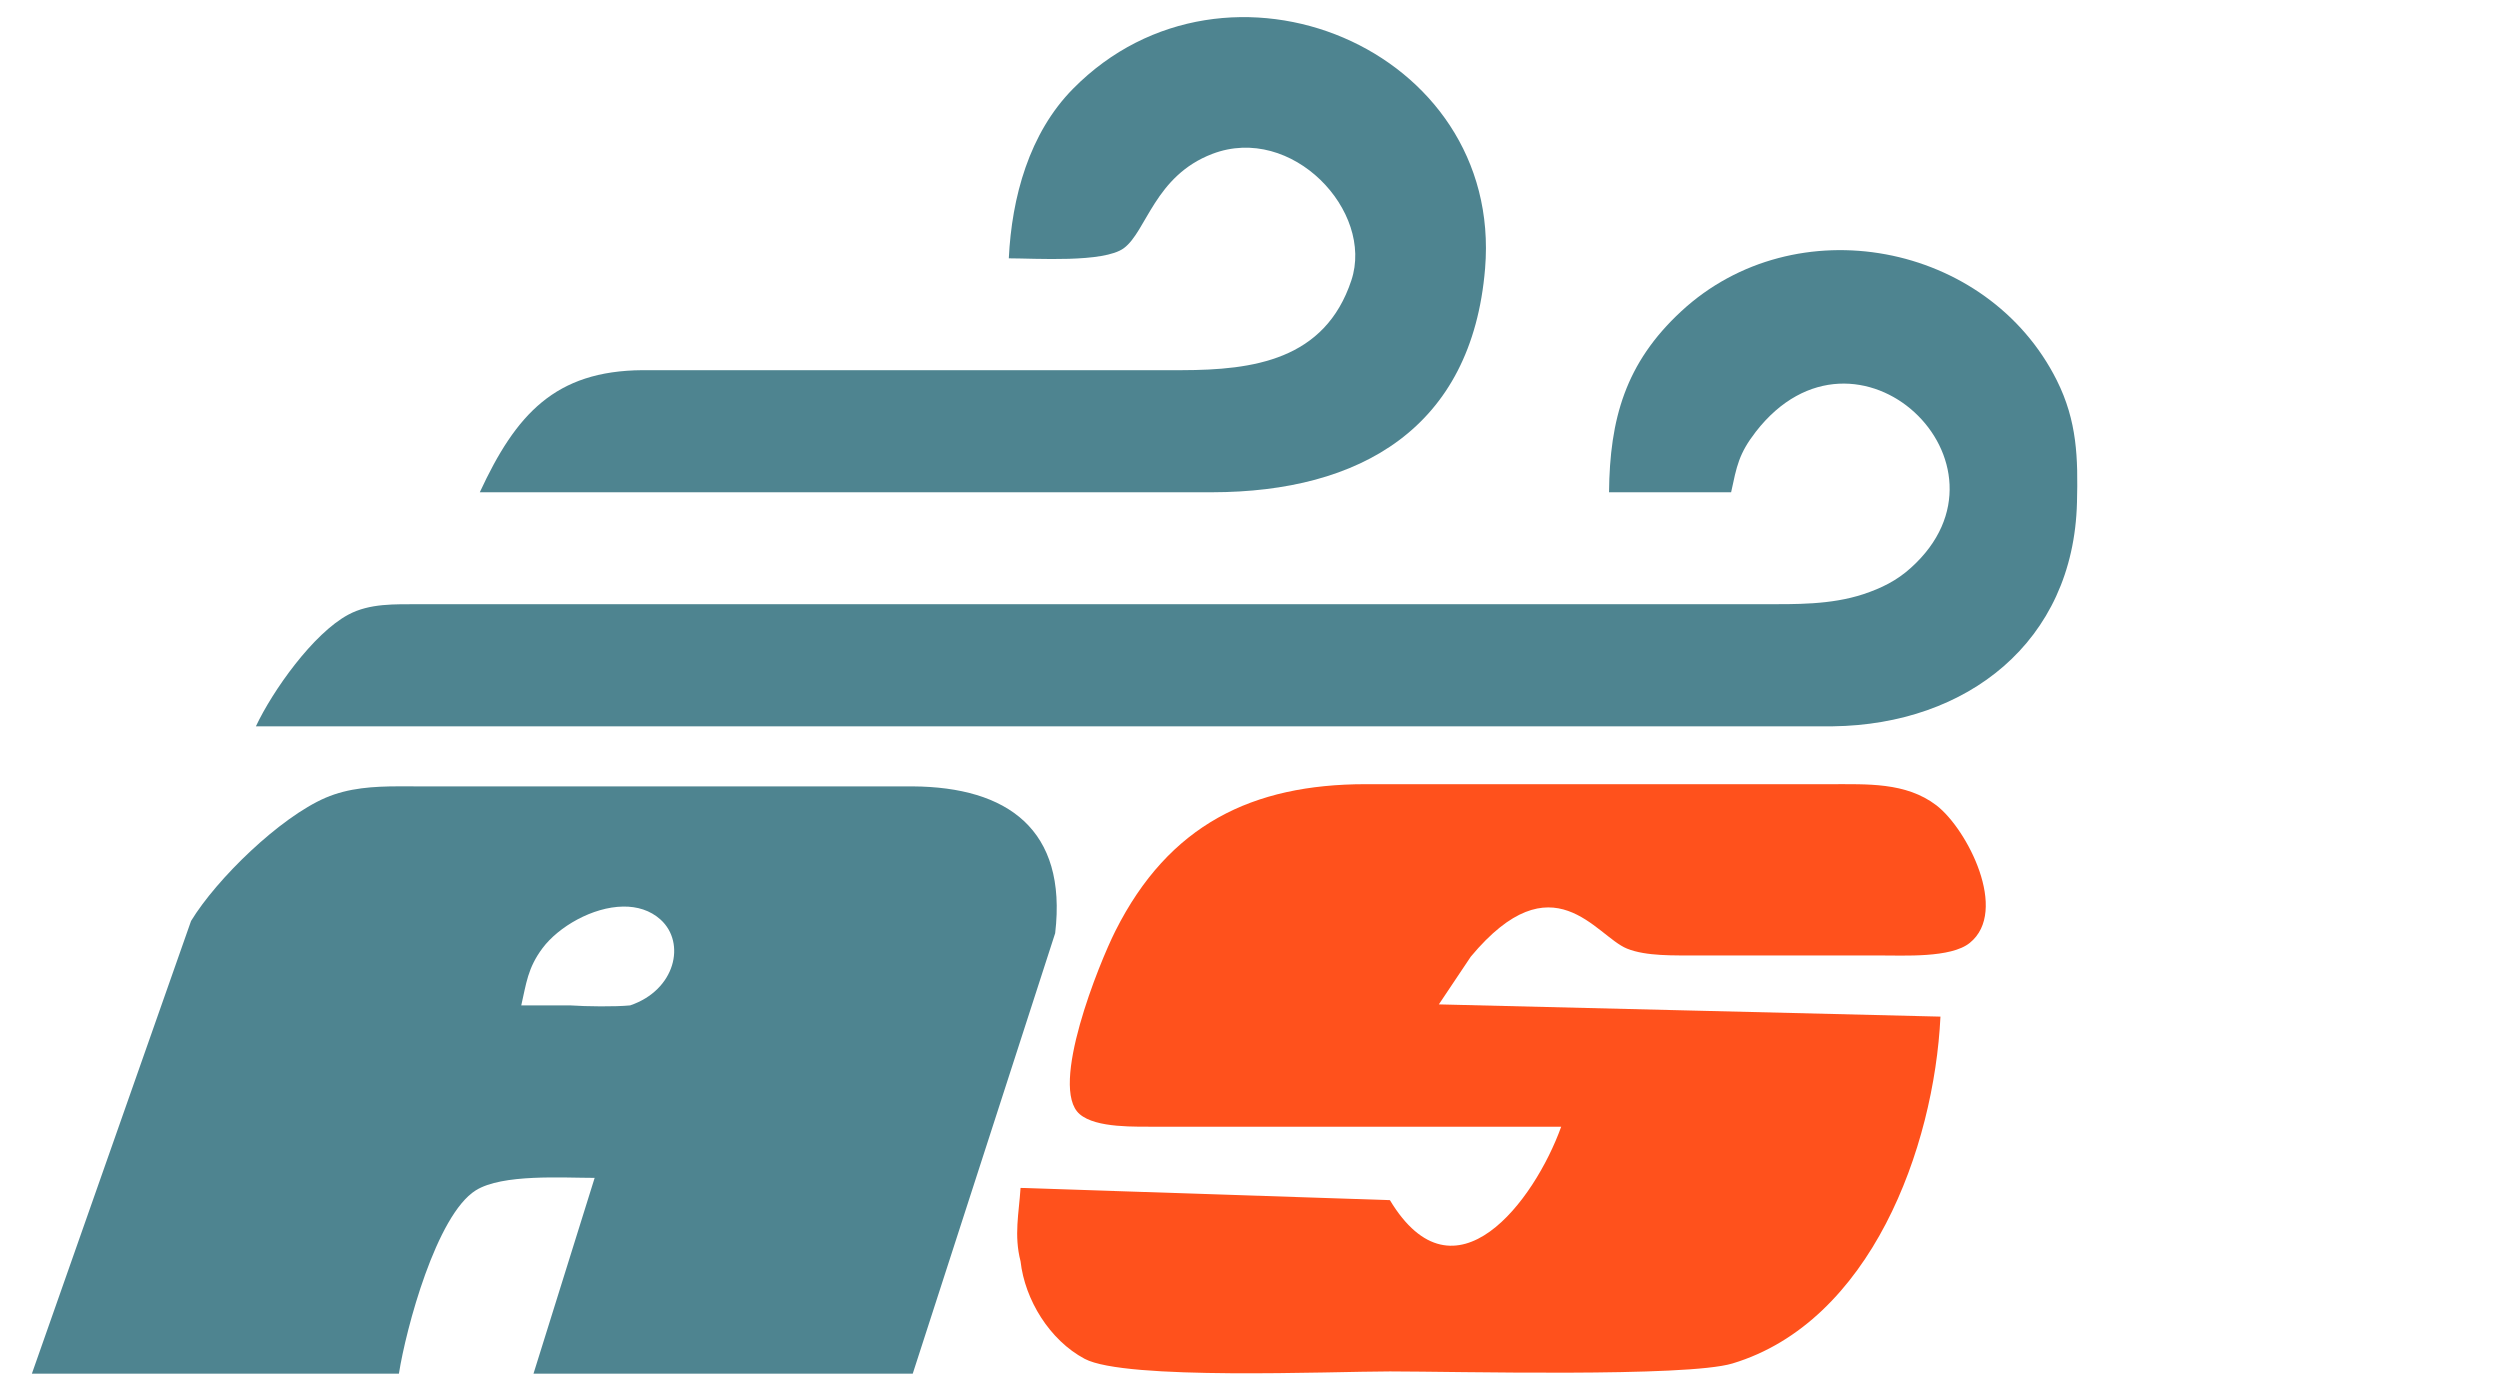
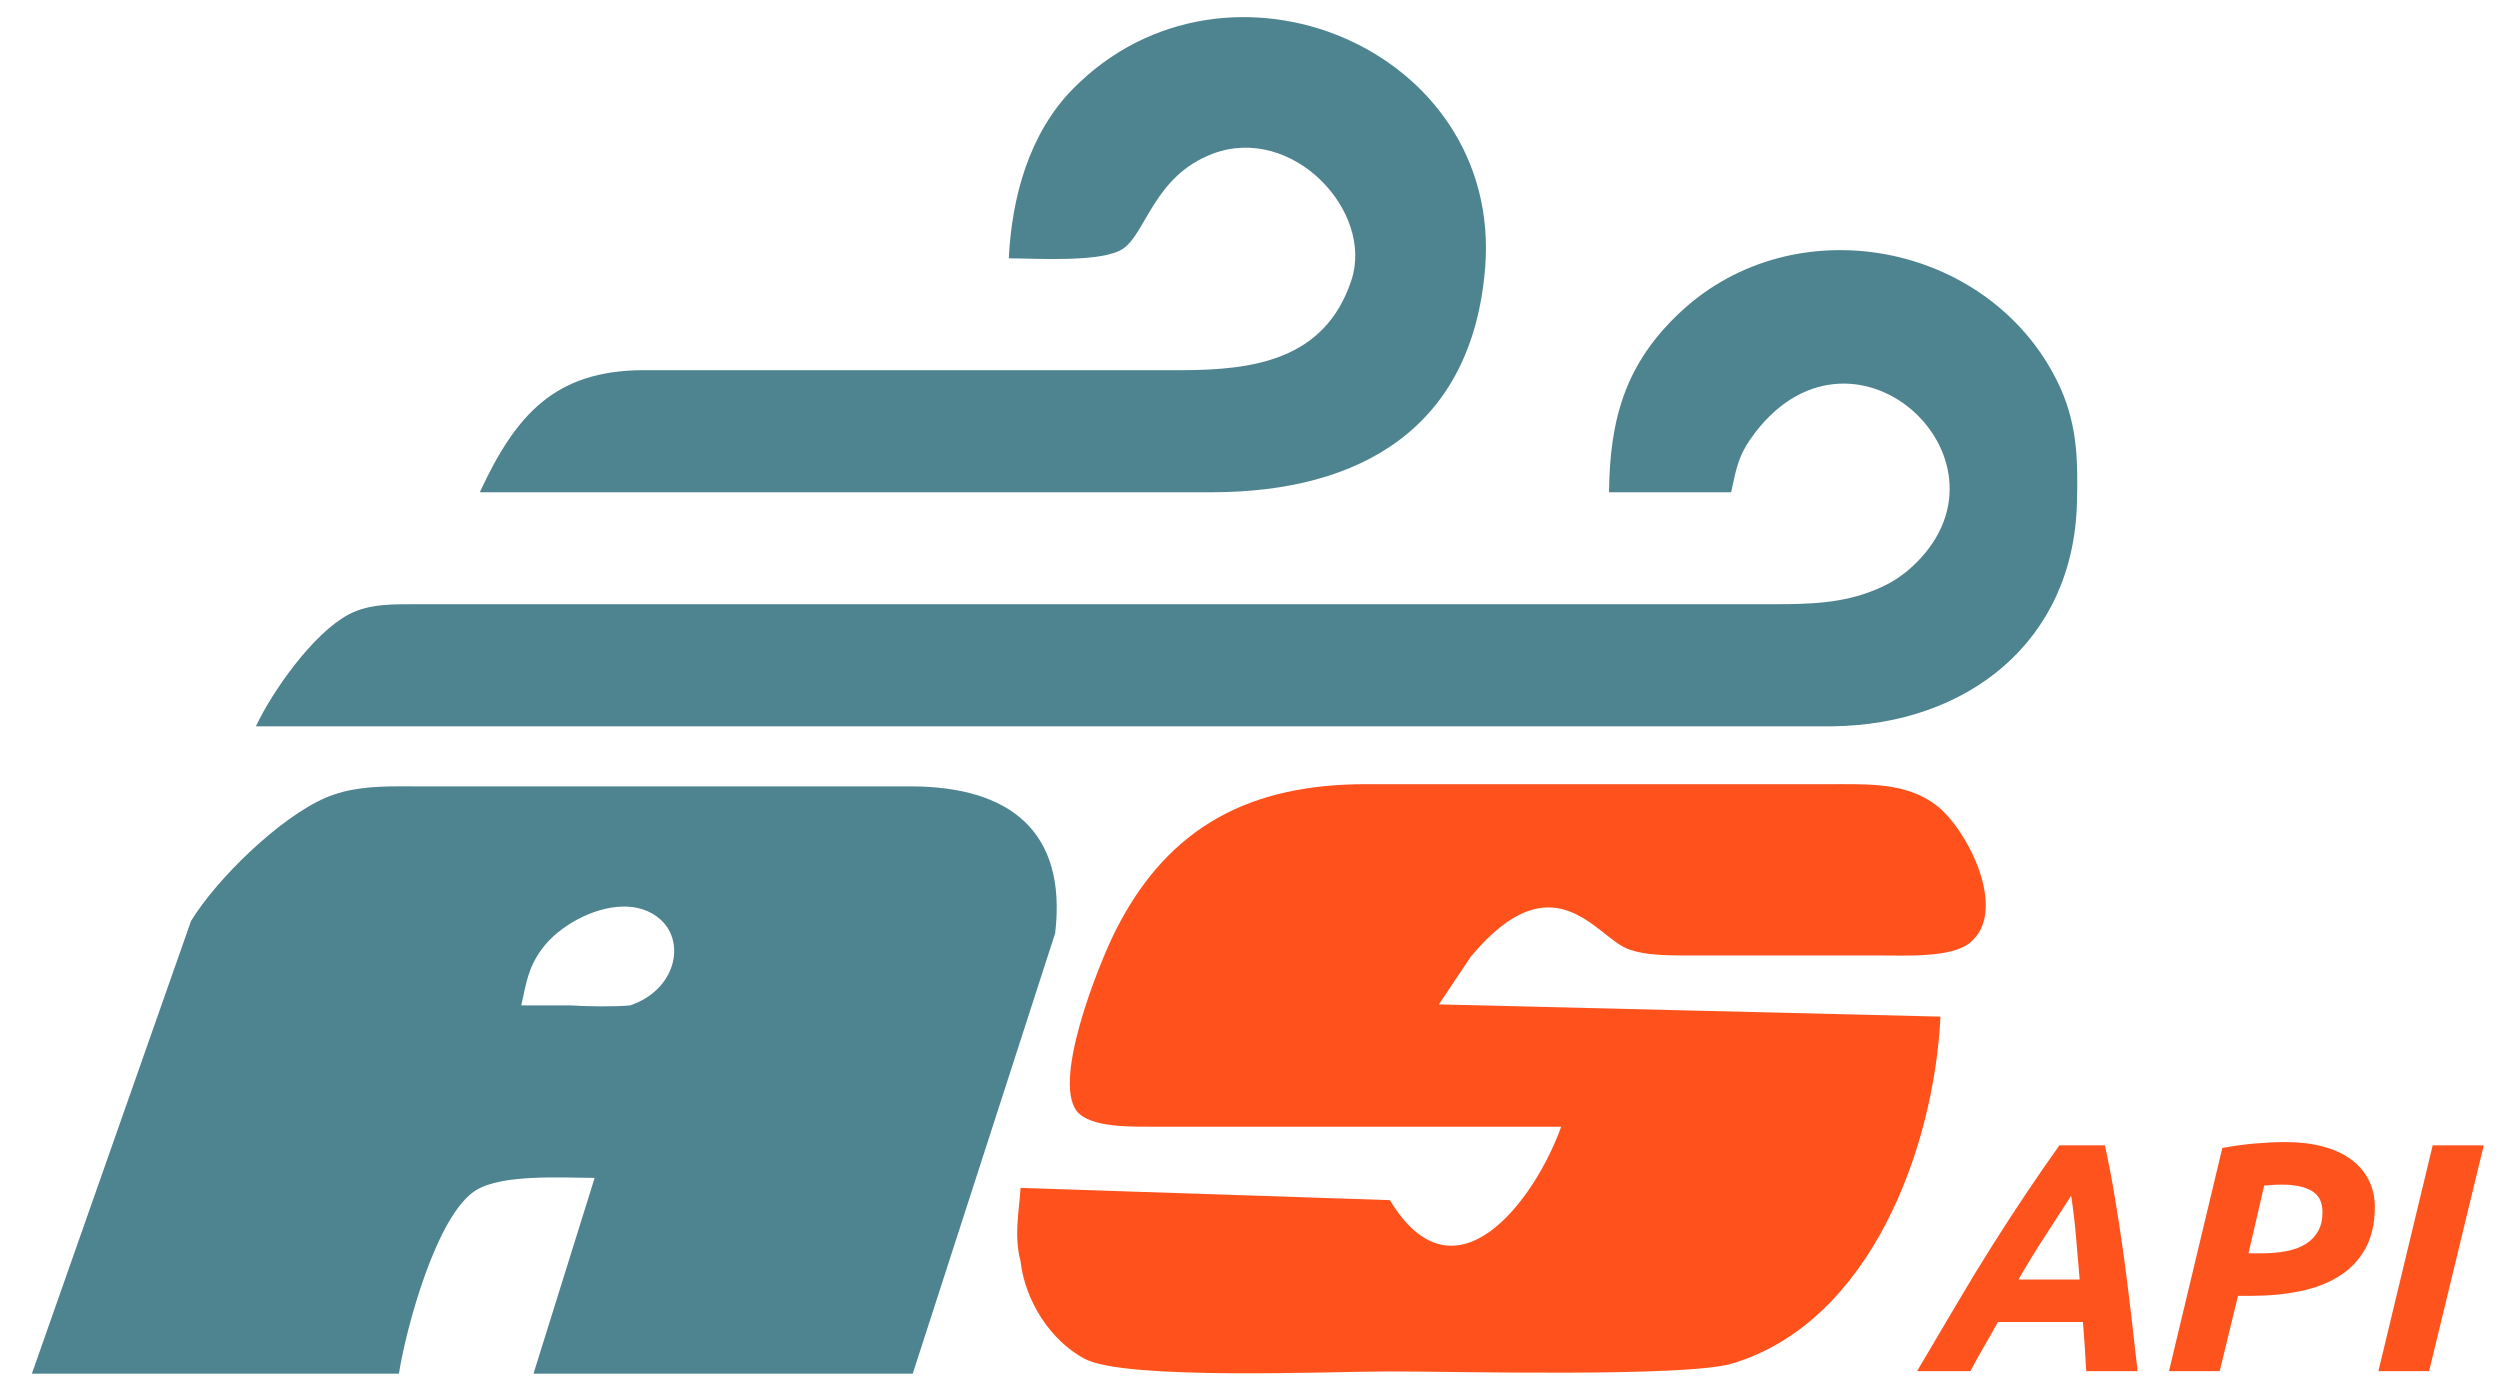
- <svg xmlns="http://www.w3.org/2000/svg" width="4in" height="2.233in" viewBox="0 0 1200 670" version="1.1" id="svg3">
-   <defs id="defs7" />
-   <path style="fill:#4e8490;fill-opacity:1;stroke:none" d="m 484.21,124.02 c 12.8,0 45.52,2.24 55.21,-4.87 10.92,-8.05 14.8,-34.71 42.52,-45.28 38.18,-14.57 77.77,27.48 66.72,60.73 -12.68,38.29 -47.1,43.05 -81.4,43.11 0,0 -258.9,0 -258.9,0 -41.99,0.29 -60.79,21.2 -78.11,58.61 0,0 351.63,0 351.63,0 C 652.72,236.21 706.52,205.66 712.86,128.9 721.61,23.12 588.7,-32.03 515.1,42.56 493.96,63.94 485.62,94.77 484.21,124.02 Z" id="path827" />
-   <path style="fill:#4e8490;fill-opacity:1;stroke:none" d="m 772.36,236.32 c 0,0 58.61,0 58.61,0 2.71,-12.57 3.65,-18.44 11.87,-29.07 48.34,-62.2 129.92,15.51 74.41,65.37 -6.81,6.17 -14.15,9.75 -22.78,12.63 -15.75,5.17 -32.43,4.81 -48.81,4.81 0,0 -532.42,0 -532.42,0 0,0 -112.3,0 -112.3,0 -11.34,0.06 -23.5,-0.52 -33.78,5 -16.91,9.04 -36.35,36.53 -44.4,53.62 0,0 757.08,0 757.08,0 64.26,-0.82 115.53,-40.41 117.17,-107.48 0.53,-21.32 0.12,-39 -9.69,-58.62 -33.3,-66.43 -125.57,-83.81 -180.31,-33.12 -26.84,24.84 -34.3,51.74 -34.65,86.86 z" id="path825" />
-   <path style="fill:#4e8490;fill-opacity:1;stroke-width:0.32;stroke:none" d="M 61.189 120.799 C 57.367 120.813 53.574 121.018 49.979 122.557 C 42.948 125.6 33.287 134.978 29.322 141.48 L 4.871 211.023 L 61.254 211.023 C 62.345 204.067 67.023 186.646 73.059 182.867 C 77.135 180.314 86.422 180.949 91.324 180.949 L 81.93 211.023 L 140.191 211.023 L 162.07 143.359 C 163.949 127.385 154.7 120.903 140.191 120.807 L 65.014 120.807 C 63.74 120.811 62.463 120.794 61.189 120.799 z M 95.699 139.27 C 97.831 139.241 99.854 139.826 101.457 141.277 C 105.387 144.845 103.731 152.102 96.777 154.451 C 94.521 154.675 90.01 154.621 87.568 154.451 L 80.049 154.451 C 80.82 151.104 81.027 148.717 83.318 145.654 C 85.787 142.359 91.009 139.331 95.699 139.27 z " transform="matrix(3.125005,0,0,3.125005,-8.711187e-4,0)" id="path823" />
-   <path style="fill:#ff511c;fill-opacity:1;stroke:none" d="m 749.39,540.91 c -12.74,35.48 -51.1,86.93 -82.23,35.24 0,0 -177.31,-5.87 -177.31,-5.87 -0.77,12.16 -3.23,22.73 0,35.24 2.05,18.44 13.98,37.88 30.77,46.81 19.44,10.4 118.53,6.05 146.54,6.05 31.02,0 142.32,2.88 164.46,-3.82 66.31,-19.97 96.79,-103.43 99.85,-166.51 0,0 -240.81,-5.87 -240.81,-5.87 0,0 15.33,-22.91 15.33,-22.91 39.52,-47.39 60.02,-9.92 75,-3.87 9.28,3.76 23.02,3.23 33.01,3.29 0,0 88.1,0 88.1,0 11.51,-0.06 34.36,1.35 43.46,-6.05 18.86,-15.22 -1.17,-54.57 -16.03,-66.02 -14.69,-11.22 -33.42,-10.1 -50.92,-10.16 0,0 -223.19,0 -223.19,0 -54.21,0.06 -94.33,19.32 -120.05,70.48 -7.76,15.39 -32.01,75.18 -17.15,87.92 7.98,6.88 27.25,5.94 37.35,6.05 0,0 193.82,0 193.82,0 z" id="AS + Clouds" />
+ <svg xmlns="http://www.w3.org/2000/svg" width="4in" height="2.233in" viewBox="0 0 1200 670" version="1.1" id="svg1093">
+   <defs id="defs1097" />
+   <path d="m 484.21,124.02 c 12.8,0 45.52,2.24 55.21,-4.87 10.92,-8.05 14.8,-34.71 42.52,-45.28 38.18,-14.57 77.77,27.48 66.72,60.73 -12.68,38.29 -47.1,43.05 -81.4,43.11 0,0 -258.9,0 -258.9,0 -41.99,0.29 -60.79,21.2 -78.11,58.61 0,0 351.63,0 351.63,0 C 652.72,236.21 706.52,205.66 712.86,128.9 721.61,23.12 588.7,-32.03 515.1,42.56 493.96,63.94 485.62,94.77 484.21,124.02 Z" id="path1914" style="fill:#4e8490;fill-opacity:1" />
+   <path d="m 772.36,236.32 c 0,0 58.61,0 58.61,0 2.71,-12.57 3.65,-18.44 11.87,-29.07 48.34,-62.2 129.92,15.51 74.41,65.37 -6.81,6.17 -14.15,9.75 -22.78,12.63 -15.75,5.17 -32.43,4.81 -48.81,4.81 0,0 -532.42,0 -532.42,0 0,0 -112.3,0 -112.3,0 -11.34,0.06 -23.5,-0.52 -33.78,5 -16.91,9.04 -36.35,36.53 -44.4,53.62 0,0 757.08,0 757.08,0 64.26,-0.82 115.53,-40.41 117.17,-107.48 0.53,-21.32 0.12,-39 -9.69,-58.62 -33.3,-66.43 -125.57,-83.81 -180.31,-33.12 -26.84,24.84 -34.3,51.74 -34.65,86.86 z" id="path1912" style="fill:#4e8490;fill-opacity:1" />
+   <path style="fill:#4e8490;fill-opacity:1;stroke-width:0.32" d="M 61.189 120.799 C 57.367 120.813 53.574 121.018 49.979 122.557 C 42.948 125.6 33.287 134.978 29.322 141.48 L 4.871 211.023 L 61.254 211.023 C 62.345 204.067 67.023 186.646 73.059 182.867 C 77.135 180.314 86.422 180.949 91.324 180.949 L 81.93 211.023 L 140.191 211.023 L 162.07 143.359 C 163.949 127.385 154.7 120.903 140.191 120.807 L 65.014 120.807 C 63.74 120.811 62.463 120.794 61.189 120.799 z M 95.699 139.27 C 97.831 139.241 99.854 139.826 101.457 141.277 C 105.387 144.845 103.731 152.102 96.777 154.451 C 94.521 154.675 90.01 154.621 87.568 154.451 L 80.049 154.451 C 80.82 151.104 81.027 148.717 83.318 145.654 C 85.787 142.359 91.009 139.331 95.699 139.27 z " transform="matrix(3.125005,0,0,3.125005,-8.711187e-4,0)" id="path1910" />
+   <path d="m 749.39,540.91 c -12.74,35.48 -51.1,86.93 -82.23,35.24 0,0 -177.31,-5.87 -177.31,-5.87 -0.77,12.16 -3.23,22.73 0,35.24 2.05,18.44 13.98,37.88 30.77,46.81 19.44,10.4 118.53,6.05 146.54,6.05 31.02,0 142.32,2.88 164.46,-3.82 66.31,-19.97 96.79,-103.43 99.85,-166.51 0,0 -240.81,-5.87 -240.81,-5.87 0,0 15.33,-22.91 15.33,-22.91 39.52,-47.39 60.02,-9.92 75,-3.87 9.28,3.76 23.02,3.23 33.01,3.29 0,0 88.1,0 88.1,0 11.51,-0.06 34.36,1.35 43.46,-6.05 18.86,-15.22 -1.17,-54.57 -16.03,-66.02 -14.69,-11.22 -33.42,-10.1 -50.92,-10.16 0,0 -223.19,0 -223.19,0 -54.21,0.06 -94.33,19.32 -120.05,70.48 -7.76,15.39 -32.01,75.18 -17.15,87.92 7.98,6.88 27.25,5.94 37.35,6.05 0,0 193.82,0 193.82,0 z" id="path1906" style="fill:#ff511c;fill-opacity:1" />
+   <path style="fill:#ff511c;fill-opacity:0.985;stroke-width:0.32" d="M 316.34 175.951 C 314.596 178.399 312.886 180.873 311.213 183.375 C 309.536 185.868 307.821 188.512 306.061 191.299 C 304.304 194.076 302.473 197.08 300.578 200.303 C 298.687 203.525 296.653 206.969 294.477 210.633 L 302.668 210.633 C 303.337 209.362 304.042 208.095 304.781 206.834 C 305.52 205.567 306.224 204.319 306.893 203.094 L 319.959 203.094 C 320.061 204.31 320.15 205.548 320.236 206.803 C 320.316 208.054 320.397 209.33 320.461 210.633 L 328.357 210.633 C 328.05 207.964 327.725 205.103 327.373 202.047 C 327.021 198.997 326.641 195.945 326.225 192.889 C 325.802 189.839 325.348 186.861 324.861 183.939 C 324.372 181.018 323.864 178.354 323.33 175.951 L 316.34 175.951 z M 318.145 183.701 C 318.484 185.852 318.738 188.079 318.924 190.393 C 319.116 192.703 319.289 194.762 319.455 196.561 L 310.057 196.561 C 311.327 194.359 312.64 192.208 314 190.105 C 315.36 188 316.743 185.868 318.145 183.701 z " transform="matrix(3.125005,0,0,3.125005,-8.711187e-4,0)" id="path1904" />
+   <path style="stroke-width:0.32;fill:#ff511c;fill-opacity:0.985" d="M 351.123 175.449 C 349.686 175.449 348.154 175.52 346.525 175.654 C 344.9 175.786 343.181 176.019 341.373 176.355 L 333.178 210.633 L 340.969 210.633 L 343.779 199.072 L 345.744 199.072 C 348.455 199.072 350.966 198.839 353.283 198.365 C 355.597 197.898 357.606 197.122 359.314 196.047 C 361.03 194.975 362.368 193.571 363.338 191.824 C 364.311 190.077 364.799 187.945 364.799 185.42 C 364.799 183.878 364.477 182.486 363.84 181.244 C 363.206 179.999 362.3 178.948 361.129 178.1 C 359.955 177.239 358.521 176.586 356.828 176.135 C 355.132 175.677 353.235 175.449 351.123 175.449 z M 350.463 181.984 C 352.479 181.984 354.032 182.309 355.123 182.959 C 356.208 183.602 356.758 184.687 356.758 186.217 C 356.758 187.375 356.525 188.351 356.074 189.154 C 355.623 189.951 354.981 190.605 354.162 191.117 C 353.34 191.626 352.349 191.989 351.193 192.207 C 350.041 192.428 348.762 192.541 347.354 192.541 L 345.393 192.541 L 347.801 182.135 C 348.201 182.1 348.612 182.071 349.012 182.039 C 349.415 182.004 349.9 181.984 350.463 181.984 z " transform="matrix(3.125005,0,0,3.125005,-8.711187e-4,0)" id="path1900" />
+   <path d="m 1167.77,549.85 c 0,0 24.52,0 24.52,0 0,0 -26.23,108.38 -26.23,108.38 0,0 -24.35,0 -24.35,0 0,0 26.06,-108.38 26.06,-108.38 z" id="API" style="fill:#ff511c;fill-opacity:0.985" />
</svg>
